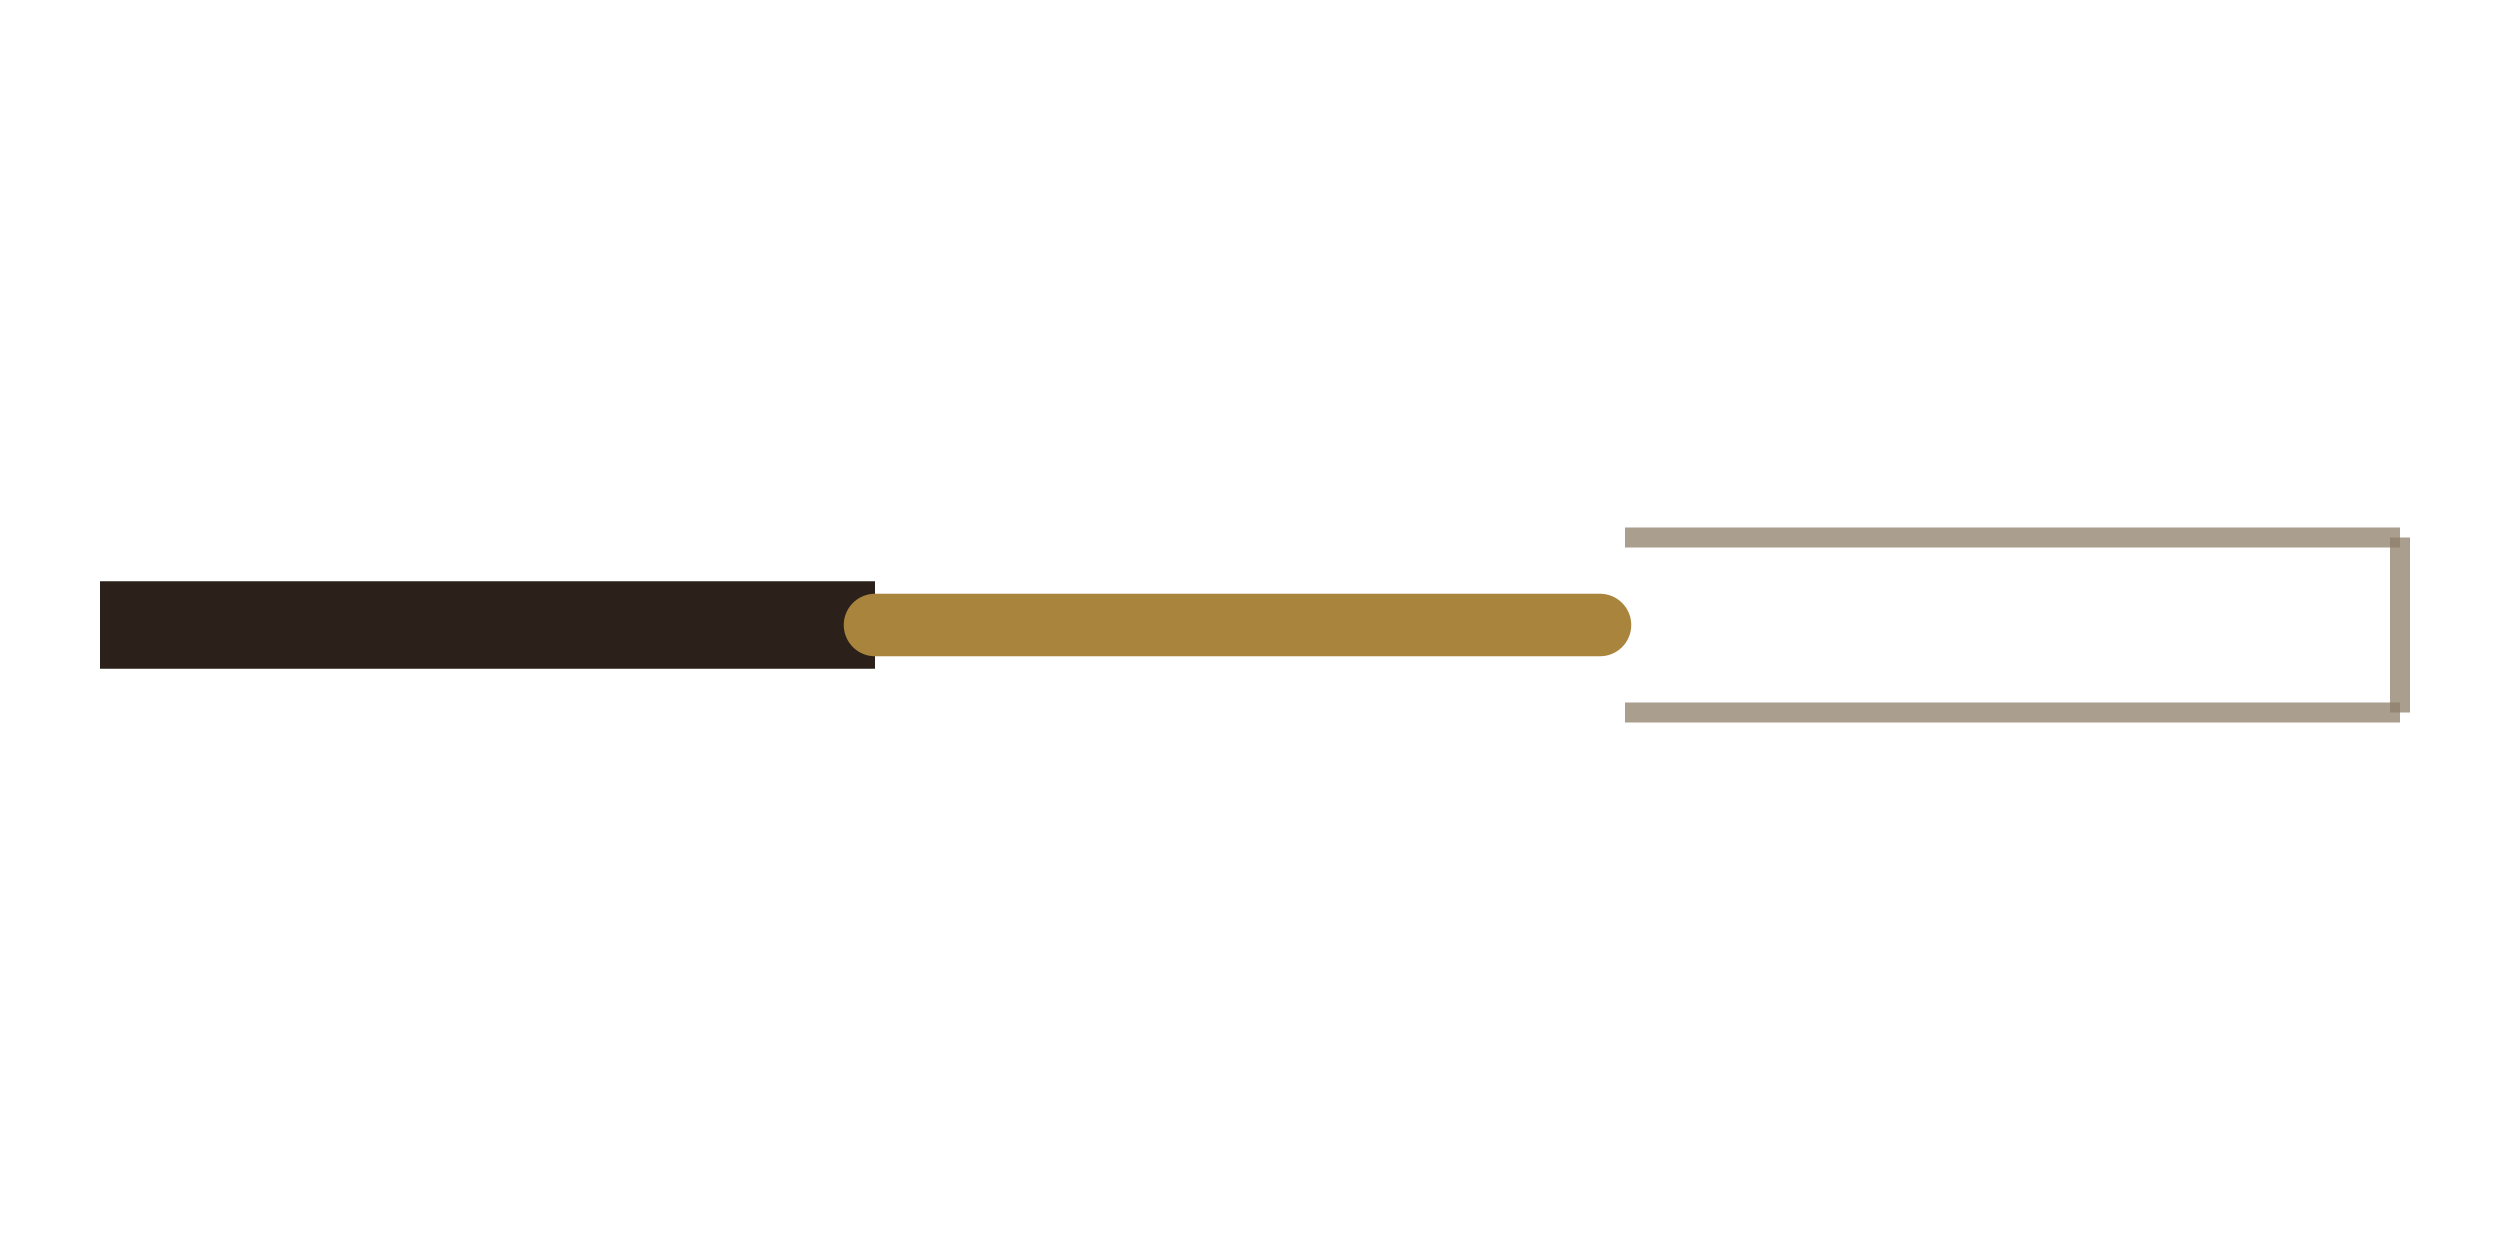
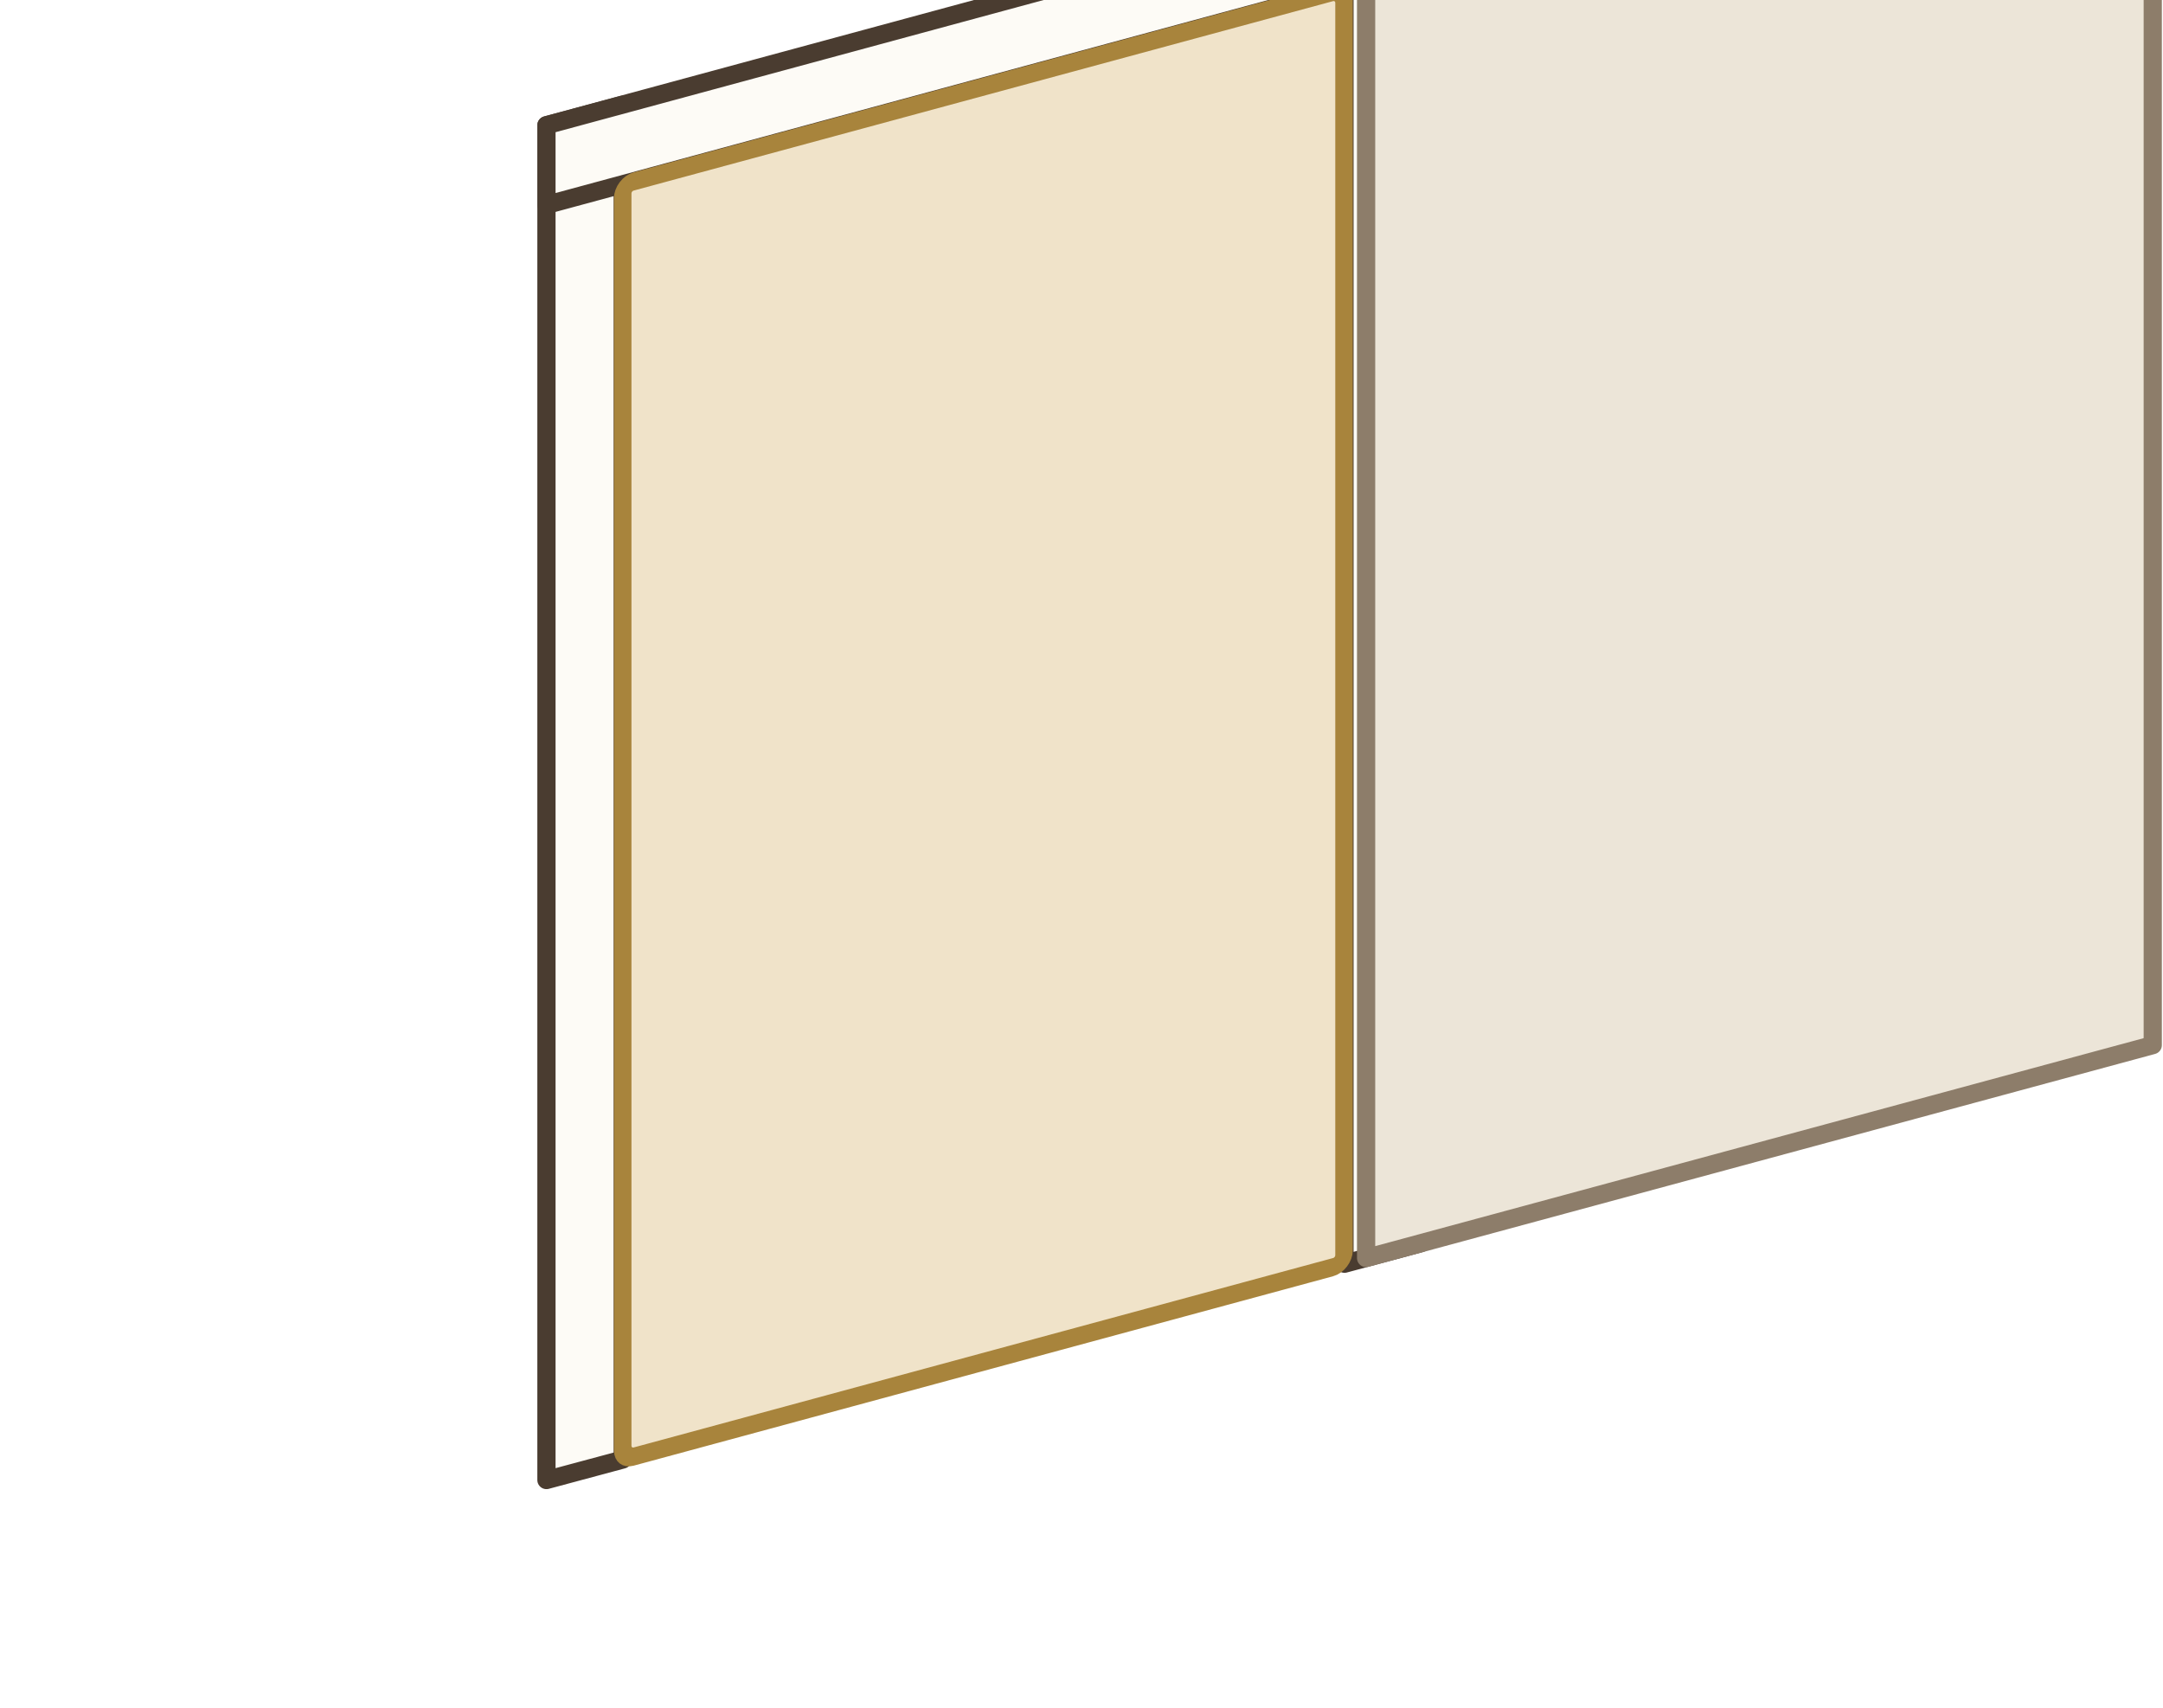
- <svg xmlns="http://www.w3.org/2000/svg" viewBox="0 0 200 100" role="img" aria-label="">
-   <style>.m{stroke:#2b211a;stroke-width:7;stroke-linecap:butt}.a{stroke:#a8843c;stroke-width:5;stroke-linecap:round}.t{stroke:#8d7d6a;stroke-width:1.1;stroke-dasharray:3 4;opacity:.5}.s{stroke:#8d7d6a;stroke-width:1.6;opacity:.75}line,path,rect{fill:none}g,path,line,rect{transform-box:view-box}.co{animation:c 4.4s ease-in-out infinite}@keyframes c{0%,12%{transform:translateX(0)}52%,70%{transform:translateX(60px)}94%,100%{transform:translateX(0)}}</style>
-   <line class="m" x1="8" y1="50" x2="70" y2="50" />
-   <line class="s" x1="130" y1="43" x2="192" y2="43" />
-   <line class="s" x1="130" y1="57" x2="192" y2="57" />
-   <line class="s" x1="192" y1="43" x2="192" y2="57" />
-   <line class="a co" x1="70" y1="50" x2="128" y2="50" />
+ <svg xmlns="http://www.w3.org/2000/svg" viewBox="0 0 190 150" role="img" aria-label="">
+   <style>g{transform-box:view-box;transform-origin:0 0}.l{animation:sc 5.2s ease-in-out infinite}@keyframes sc{0%,12%{transform:translate(0,0)}52%,70%{transform:translate(50.7px,-13.7px)}94%,100%{transform:translate(0,0)}}</style>
+   <g style="transform:translate(48px,130px)">
+     <path d="M70.1 -19.0 L73.7 -20.5 L73.7 -132.5 L70.1 -131.0 Z" fill="#e6dccb" stroke="#4a3c30" stroke-width="1.2" stroke-linejoin="round" />
+     <path d="M0.0 -112.0 L76.8 -132.8 L80.4 -134.4 L3.6 -113.6 Z" fill="#f3ede1" stroke="#4a3c30" stroke-width="1.2" stroke-linejoin="round" />
+     <path d="M0.0 0.0 L6.7 -1.8 L6.7 -120.8 L0.0 -119.0 Z" fill="#fdfbf6" stroke="#4a3c30" stroke-width="1.6" stroke-linejoin="round" />
+     <path d="M70.1 -19.0 L76.8 -20.8 L76.8 -139.8 L70.1 -138.0 Z" fill="#fdfbf6" stroke="#4a3c30" stroke-width="1.6" stroke-linejoin="round" />
+     <path d="M0.0 -112.0 L76.8 -132.8 L76.8 -139.8 L0.0 -119.0 Z" fill="#fdfbf6" stroke="#4a3c30" stroke-width="1.6" stroke-linejoin="round" />
+     <g style="transform:translate(6.7px,-113.8px)">
+       <g class="l">
+         <g style="transform:matrix(0.960,-0.260,0,1,0,0)">
+           <rect x="0" y="0" width="66" height="112" rx="1" fill="#f0e3c9" stroke="#a8843c" stroke-width="1.6" />
+         </g>
+       </g>
+     </g>
+   </g>
+   <path d="M120.0 110.5 L189.1 91.8 L189.1 -31.2 L120.0 -12.5 Z" fill="#ece5d8" stroke="#8d7d6a" stroke-width="1.6" stroke-linejoin="round" />
</svg>
